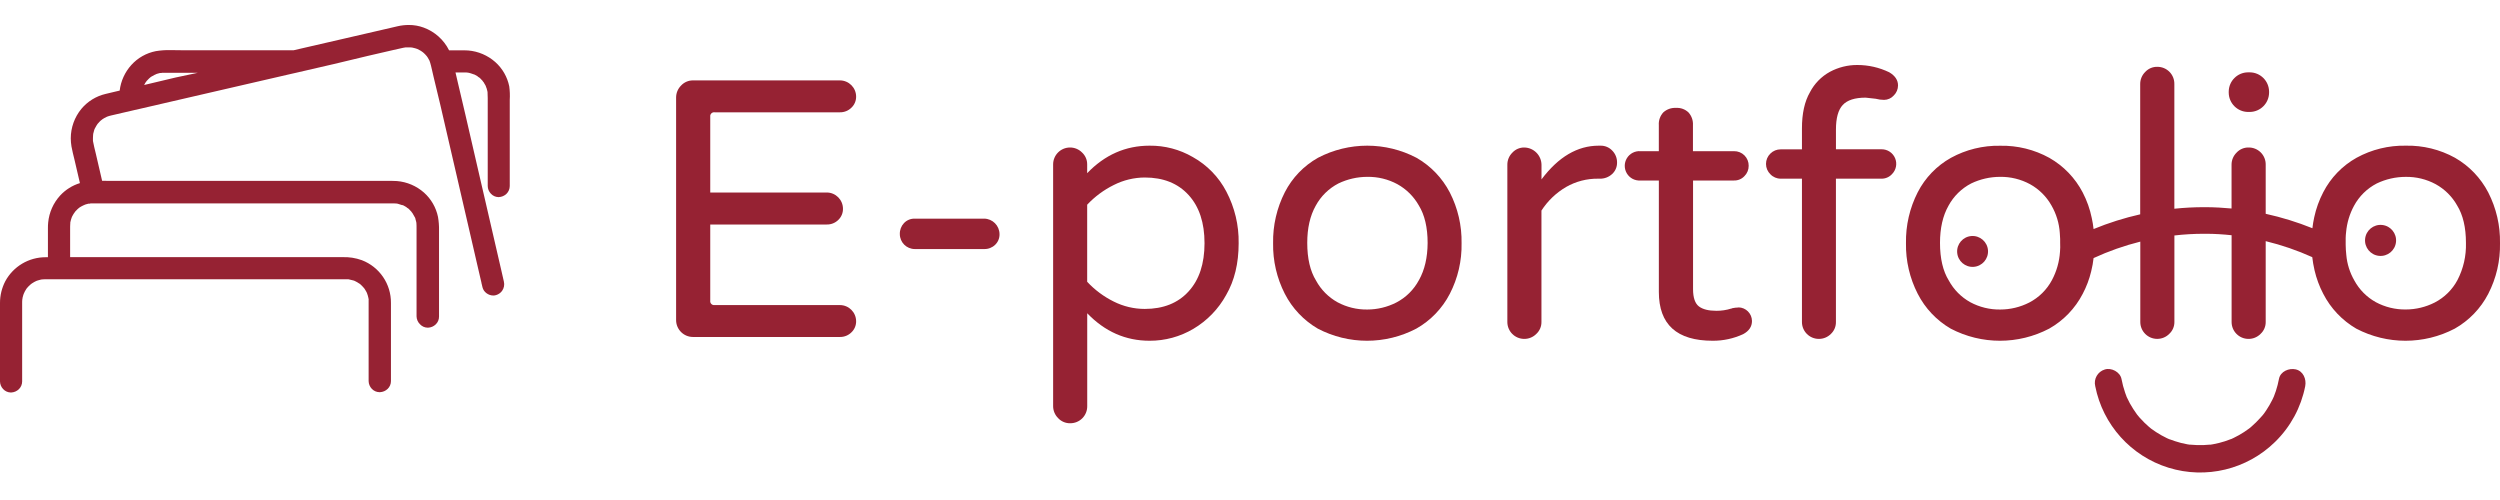
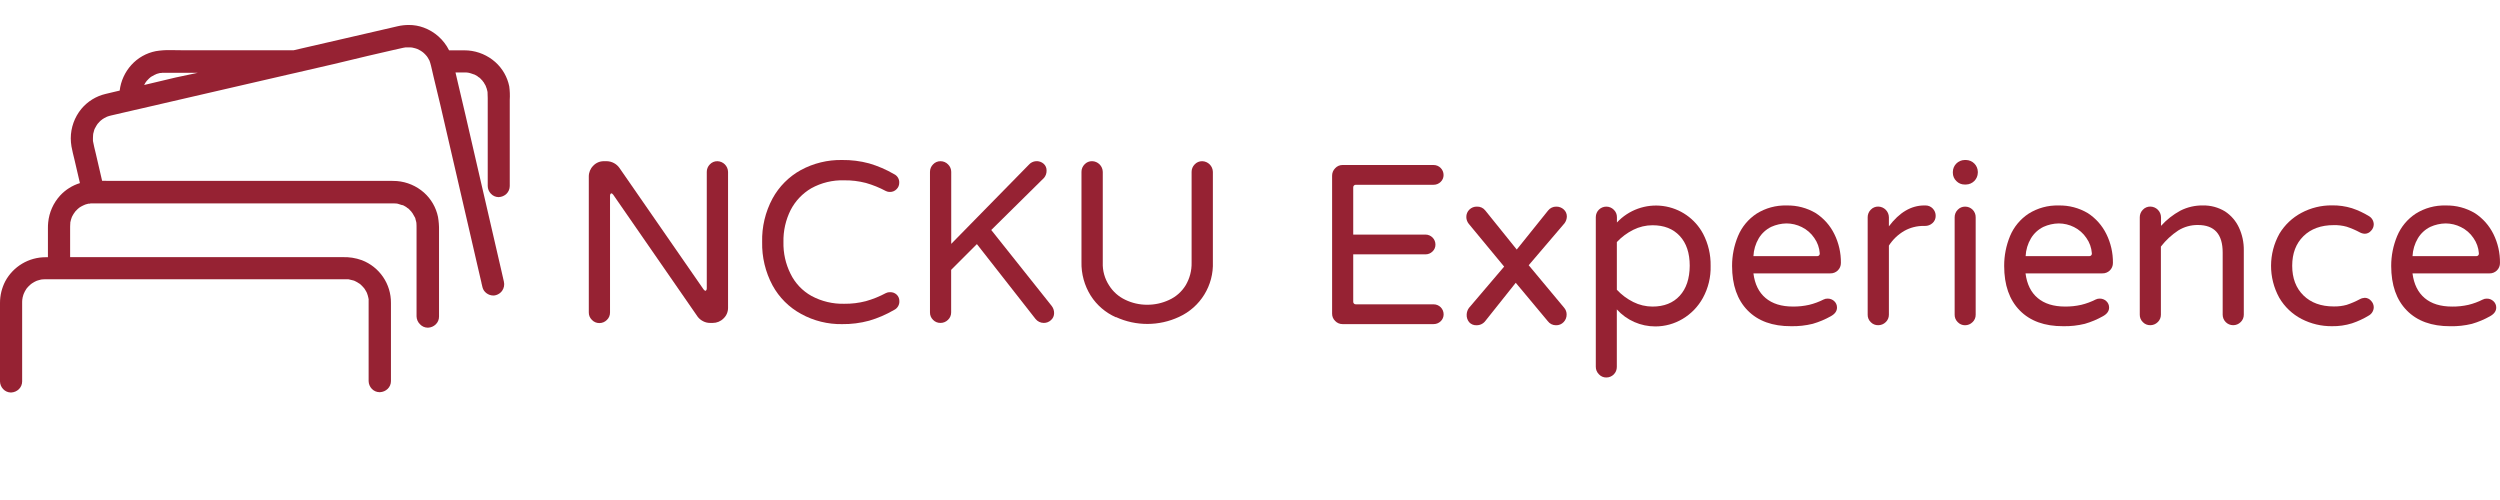
<svg xmlns="http://www.w3.org/2000/svg" id="圖層_1" data-name="圖層 1" viewBox="0 0 1000 200">
  <defs>
    <style>.cls-1{fill:#962233;}</style>
  </defs>
-   <path class="cls-1" d="M285.86,44.92H336a6.36,6.36,0,0,0,4.55-1.83,6,6,0,0,0,1.9-4.47A6.5,6.5,0,0,0,336,32.16H277.2a6.4,6.4,0,0,0-4.76,2.05,6.76,6.76,0,0,0-2,4.84v89a6.76,6.76,0,0,0,6.74,6.74H336a6.36,6.36,0,0,0,4.55-1.83,6,6,0,0,0,1.9-4.48,6.5,6.5,0,0,0-6.45-6.45H285.86a1.55,1.55,0,0,1-1.76-1.76V89.8h46.64A6.32,6.32,0,0,0,335.28,88a6,6,0,0,0,1.91-4.47A6.52,6.52,0,0,0,330.74,77H284.1V46.68A1.55,1.55,0,0,1,285.86,44.92Z" />
-   <path class="cls-1" d="M393.66,87.46H365.94a5.72,5.72,0,0,0-4.33,1.76,6.12,6.12,0,0,0-1.68,4.4,6,6,0,0,0,6,6h27.72a6.08,6.08,0,0,0,4.4-1.69,5.72,5.72,0,0,0,1.76-4.32,6.25,6.25,0,0,0-6.16-6.16Z" />
-   <path class="cls-1" d="M477.12,62.82a33.7,33.7,0,0,0-17.31-4.55q-14.37,0-24.94,11V65.75A6.38,6.38,0,0,0,432.82,61,6.74,6.74,0,0,0,428,59a6.76,6.76,0,0,0-6.75,6.75v96.66a6.77,6.77,0,0,0,2,4.84A6.42,6.42,0,0,0,428,169.3a6.76,6.76,0,0,0,6.89-6.89V125.3q10.56,11,24.94,11a34.09,34.09,0,0,0,17.53-4.77A35.69,35.69,0,0,0,490.46,118q5-8.64,5-20.68a42.9,42.9,0,0,0-4.91-20.68A33.53,33.53,0,0,0,477.12,62.82Zm-1.69,53.75q-6.37,7-17.53,7a27.59,27.59,0,0,1-12.39-2.94,36.89,36.89,0,0,1-10.64-7.92V81.88A37.26,37.26,0,0,1,445.51,74,27.71,27.71,0,0,1,457.9,71q11.14,0,17.53,7t6.38,19.28Q481.81,109.61,475.43,116.57Z" />
-   <path class="cls-1" d="M566.59,63.11a42.49,42.49,0,0,0-39.39,0A33.12,33.12,0,0,0,513.93,76.9a43.19,43.19,0,0,0-4.69,20.38,42.88,42.88,0,0,0,4.69,20.24,34.19,34.19,0,0,0,13.2,13.94,42.47,42.47,0,0,0,39.38,0,33.8,33.8,0,0,0,13.42-13.94,42.32,42.32,0,0,0,4.7-20.24A42.8,42.8,0,0,0,579.93,77,34.05,34.05,0,0,0,566.59,63.11Zm1,48.91a21.53,21.53,0,0,1-9.09,9,25.6,25.6,0,0,1-11.59,2.79A24.51,24.51,0,0,1,535,120.9a21.8,21.8,0,0,1-8.58-8.66q-3.52-5.71-3.52-15.1,0-8.81,3.37-14.82a21.64,21.64,0,0,1,9.1-8.94,26.71,26.71,0,0,1,11.58-2.64,24.44,24.44,0,0,1,12,2.93,22.19,22.19,0,0,1,8.58,8.51q3.51,5.71,3.52,15Q571,105.93,567.61,112Z" />
-   <path class="cls-1" d="M640.22,58.27h-.74q-12.76,0-22.88,13.49V65.9a7,7,0,0,0-6.89-6.9,6.39,6.39,0,0,0-4.77,2.06,6.74,6.74,0,0,0-2,4.84v62.92a6.76,6.76,0,0,0,6.75,6.74,6.72,6.72,0,0,0,4.84-2,6.36,6.36,0,0,0,2.05-4.76V84.23a29.39,29.39,0,0,1,9.9-9.46,25.18,25.18,0,0,1,12.69-3.3h.73a7,7,0,0,0,4.92-1.83,6.05,6.05,0,0,0,2-4.62,6.64,6.64,0,0,0-1.91-4.77A6.26,6.26,0,0,0,640.22,58.27Z" />
-   <path class="cls-1" d="M695.36,123a13.51,13.51,0,0,0-2.49.29.6.6,0,0,1-.44.15,19.27,19.27,0,0,1-5.87.88c-3.13,0-5.47-.59-7-1.76s-2.34-3.47-2.34-6.89V72.2H693.6a5.51,5.51,0,0,0,4.18-1.76,5.72,5.72,0,0,0,1.69-4.1,5.77,5.77,0,0,0-5.87-5.87H677.18V50.06A7,7,0,0,0,675.42,45a6.58,6.58,0,0,0-5-1.84,7,7,0,0,0-5.06,1.76,6.81,6.81,0,0,0-1.83,5.14V60.47H656.2a5.88,5.88,0,1,0,0,11.73h7.34v44.59q0,19.52,21.56,19.51a28.68,28.68,0,0,0,12.17-2.64q3.53-1.91,3.52-5.28a5.5,5.5,0,0,0-5.43-5.43Z" />
-   <path class="cls-1" d="M737.09,42q2.71-2.94,9.17-2.94l4,.44a13.6,13.6,0,0,0,3.37.45,5.23,5.23,0,0,0,3.89-1.77,5.59,5.59,0,0,0,1.69-4c0-2.14-1.18-3.9-3.52-5.27A29.31,29.31,0,0,0,742.89,26,22.84,22.84,0,0,0,732,28.71a19.54,19.54,0,0,0-8,8.15q-3.23,5.56-3.22,14.52v8.36h-8.51a5.79,5.79,0,0,0-4.11,1.68,5.76,5.76,0,0,0,0,8.29,5.67,5.67,0,0,0,4.11,1.76h8.51v57.35a6.76,6.76,0,0,0,6.74,6.74,6.74,6.74,0,0,0,4.85-2,6.4,6.4,0,0,0,2-4.76V71.47h18.19a5.58,5.58,0,0,0,4.18-1.76,5.83,5.83,0,0,0-4.18-10H734.38V51.82Q734.38,44.92,737.09,42Z" />
-   <path class="cls-1" d="M899.09,44.78H900a7.79,7.79,0,0,0,7.63-7.63v-.59A7.77,7.77,0,0,0,900,28.94h-.88a7.77,7.77,0,0,0-7.63,7.62v.59a7.79,7.79,0,0,0,7.63,7.63Z" />
-   <path class="cls-1" d="M995.31,77A34,34,0,0,0,982,63.11a39,39,0,0,0-19.65-4.84,39.41,39.41,0,0,0-19.73,4.84A33.14,33.14,0,0,0,929.3,76.9a39.74,39.74,0,0,0-3.61,10c-.15.72-.3,1.44-.42,2.18s-.22,1.46-.31,2.21a117.2,117.2,0,0,0-18.68-5.77V65.9a6.76,6.76,0,0,0-6.9-6.9,6.37,6.37,0,0,0-4.76,2.06,6.74,6.74,0,0,0-2,4.84V83.4c-3.26-.31-6.64-.5-10.15-.53h-.89a114.94,114.94,0,0,0-11.84.62V33.63a6.76,6.76,0,0,0-6.9-6.9,6.37,6.37,0,0,0-4.76,2.06,6.74,6.74,0,0,0-2,4.84v52.1a116.54,116.54,0,0,0-18.65,5.89c-.08-.75-.18-1.48-.3-2.21s-.26-1.47-.42-2.19A39.19,39.19,0,0,0,833.09,77a34,34,0,0,0-13.35-13.86,39,39,0,0,0-19.65-4.84,39.41,39.41,0,0,0-19.73,4.84A33.06,33.06,0,0,0,767.09,76.9a43.08,43.08,0,0,0-4.7,20.38,42.76,42.76,0,0,0,4.7,20.24,34.06,34.06,0,0,0,13.2,13.94,42.47,42.47,0,0,0,39.38,0,33.86,33.86,0,0,0,13.42-13.94,38.18,38.18,0,0,0,3.39-9c.22-.89.41-1.79.58-2.71s.27-1.71.37-2.58a105.87,105.87,0,0,1,18.69-6.58v32.16a6.76,6.76,0,0,0,6.74,6.74,6.7,6.7,0,0,0,4.84-2,6.37,6.37,0,0,0,2.06-4.76V94.19a103.61,103.61,0,0,1,11.82-.68h.83c3.55,0,7,.24,10.23.58v34.73a6.76,6.76,0,0,0,6.74,6.74,6.7,6.7,0,0,0,4.84-2,6.37,6.37,0,0,0,2.06-4.76V96.46a105.73,105.73,0,0,1,18.63,6.4c.1.86.22,1.72.36,2.56s.33,1.79.54,2.67a39.46,39.46,0,0,0,3.49,9.43,34.15,34.15,0,0,0,13.21,13.94,42.47,42.47,0,0,0,39.38,0,33.86,33.86,0,0,0,13.42-13.94A42.31,42.31,0,0,0,1000,97.28,42.79,42.79,0,0,0,995.31,77ZM824,100.72a28,28,0,0,1-3.21,11.3,21.5,21.5,0,0,1-9.1,9,25.53,25.53,0,0,1-11.58,2.79,24.55,24.55,0,0,1-12-2.93,21.8,21.8,0,0,1-8.58-8.66Q776,106.53,776,97.14q0-8.81,3.38-14.82a21.62,21.62,0,0,1,9.09-8.94,26.75,26.75,0,0,1,11.59-2.64A24.4,24.4,0,0,1,812,73.67a22.06,22.06,0,0,1,8.58,8.51,25.33,25.33,0,0,1,3.34,11c.07.78.12,1.58.14,2.4,0,.25,0,.5,0,.75s0,.5,0,.76C824.14,98.37,824.08,99.56,824,100.72ZM983,112a21.5,21.5,0,0,1-9.1,9,25.56,25.56,0,0,1-11.58,2.79,24.55,24.55,0,0,1-12-2.93,21.8,21.8,0,0,1-8.58-8.66A24.88,24.88,0,0,1,938.52,102a41.29,41.29,0,0,1-.25-4.13c0-.24,0-.47,0-.72,0-.66,0-1.3,0-1.93,0-.81.09-1.61.17-2.38a27.11,27.11,0,0,1,3.16-10.51,21.56,21.56,0,0,1,9.09-8.94,26.75,26.75,0,0,1,11.59-2.64,24.4,24.4,0,0,1,12,2.93,22.06,22.06,0,0,1,8.58,8.51q3.52,5.71,3.52,15A30.39,30.39,0,0,1,983,112Z" />
-   <path class="cls-1" d="M850.7,158.76h0a2.58,2.58,0,0,0-.17-.41l0,.07C850.61,158.53,850.66,158.65,850.7,158.76Z" />
-   <path class="cls-1" d="M918.29,147.75c-2.69-.61-6.13.81-6.7,3.8a38.26,38.26,0,0,1-1.23,4.82c-.23.71-.5,1.4-.76,2.09l-.12.3c-.18.39-.37.79-.56,1.18a37.81,37.81,0,0,1-2.42,4.18c-.24.36-.48.71-.73,1.06l-.33.44-.4.5q-.46.57-1,1.11a37.06,37.06,0,0,1-3.4,3.35l-.84.71-.27.2c-.63.45-1.25.9-1.89,1.32a37.13,37.13,0,0,1-4.17,2.35l-1,.47-.07,0c-.81.3-1.61.61-2.44.88a36.45,36.45,0,0,1-4.71,1.18l-1,.17-.37,0c-.82.08-1.65.14-2.48.17a37.77,37.77,0,0,1-5-.15l-.42,0c-.31-.06-.65-.09-.95-.14-.86-.16-1.72-.34-2.57-.55a46.65,46.65,0,0,1-4.61-1.48l-.09,0-1-.45c-.77-.37-1.54-.76-2.29-1.19a40.25,40.25,0,0,1-4-2.6h0l0,0-.85-.7q-1-.84-1.89-1.74c-.66-.64-1.29-1.31-1.9-2-.28-.32-.56-.65-.83-1l-.22-.27a44.82,44.82,0,0,1-2.85-4.45c-.45-.82-.86-1.65-1.25-2.5,0,.06,0,0-.11-.26l0-.08a1.51,1.51,0,0,0-.09-.18l.06.11c-.15-.42-.32-.84-.47-1.26a39.31,39.31,0,0,1-1.47-5.54c-.53-2.8-4.06-4.66-6.7-3.8a5.59,5.59,0,0,0-3.8,6.7A42.78,42.78,0,0,0,910,176.79a42.59,42.59,0,0,0,12.09-22.34C922.62,151.66,921.31,148.44,918.29,147.75ZM875.8,177.88Z" />
-   <circle class="cls-1" cx="789.03" cy="100.64" r="6.18" transform="translate(-5.15 56.19) rotate(-4.07)" />
-   <circle class="cls-1" cx="950.34" cy="100.64" r="6.18" transform="matrix(0.1, -1, 1, 0.1, 756.55, 1036.44)" />
  <polygon class="cls-1" points="2.14 112.45 2.14 112.45 2.14 112.45 2.14 112.45" />
  <path class="cls-1" d="M203.7,34.54h0a17.75,17.75,0,0,0-5.6-9.73,18.66,18.66,0,0,0-10.83-4.62c-.62-.06-1.23-.07-1.82-.07h-5.82a18.47,18.47,0,0,0-10.14-9.08,16.93,16.93,0,0,0-6-1.05,20.11,20.11,0,0,0-4.45.51l-1.46.34h0l-7.47,1.73-12.3,2.84L122.23,19l-4.76,1.1H72.78c-1.55,0-3.16-.06-4.79-.06a31.8,31.8,0,0,0-5.66.42A17.8,17.8,0,0,0,52.53,26a18.55,18.55,0,0,0-4.66,10.24l-1.44.33h0l-4.19,1h0a17.94,17.94,0,0,0-9.71,6h0a18.58,18.58,0,0,0-4.22,11.76,20,20,0,0,0,.28,3.26c.3,1.77.78,3.47,1.16,5.11l2,8.6c.08.32.15.63.22.94a17.93,17.93,0,0,0-7.94,5A18.62,18.62,0,0,0,19.27,89a22.1,22.1,0,0,0-.1,2.28c0,.75,0,1.48,0,2.19v9.42h-.93a18.32,18.32,0,0,0-16.12,9.59A18.83,18.83,0,0,0,0,121.23v31.33a4.53,4.53,0,0,0,1.25,3.06A4.23,4.23,0,0,0,4.3,157h.18a4.75,4.75,0,0,0,3.06-1.31,4.36,4.36,0,0,0,1.32-3.12V121.29c0-.52,0-1.05.07-1.61,0-.16.07-.32.1-.48H9c.09-.4.19-.78.31-1.16.05-.16.11-.32.17-.48.21-.4.34-.75.46-1s.36-.63.56-.93h0l.26-.37v0a13.1,13.1,0,0,1,1.58-1.58l.23-.16.14-.12h0c.32-.22.66-.42,1-.61s.53-.26.84-.42l.59-.2a10,10,0,0,1,1.07-.29l.54-.11h0c.47,0,.91-.07,1.33-.07H138.72a5.44,5.44,0,0,1,.57,0h.06a20.5,20.5,0,0,1,2.11.51l.4.15c.35.17.69.34,1,.52s.61.38.91.58l.05,0,.39.32a17.29,17.29,0,0,1,1.44,1.5h0l.3.43c.21.33.41.67.59,1l.23.47c.13.39.27.72.34,1a9.47,9.47,0,0,1,.27,1.08c0,.1,0,.22.07.35s0,.17,0,.22h0c0,.45,0,.91,0,1.39v31.22a4.58,4.58,0,0,0,1.25,3.06,4.25,4.25,0,0,0,3.06,1.37H152a4.72,4.72,0,0,0,3.06-1.31,4.28,4.28,0,0,0,1.32-3.12V121.19a18.13,18.13,0,0,0-11.65-17.12,20.59,20.59,0,0,0-7.8-1.21H28.05V91.72c0-.85,0-1.68.07-2.49,0-.09,0-.18,0-.25h0c.07-.36.16-.72.26-1.07h0c.09-.31.21-.63.33-1l.19-.41h0c.17-.32.34-.63.53-.94h0l.27-.37a4.21,4.21,0,0,0,.32-.47l.16-.2c.28-.31.57-.61.87-.89h0l.61-.52.39-.27h0c.4-.26.9-.49,1.45-.77l.08,0,.31-.17a3.81,3.81,0,0,1,.44-.15h0a10,10,0,0,1,1.07-.29h0a.71.71,0,0,1,.17,0h.09a1.84,1.84,0,0,0,.23,0l.37-.1.65,0H157.62c.33,0,.69,0,1.07.06l.45.09a16.8,16.8,0,0,1,1.62.51l.11,0,.36.09.36.18h0q.39.21.78.45h0a3.43,3.43,0,0,1,.31.21.47.47,0,0,0,.09.1l.16.13.32.17.35.31c.33.3.65.67,1,1.06l0,.05a.64.64,0,0,0,.1.13l.25.31.12.15,0,.06h0c.21.33.41.67.59,1h0l.18.35A1.63,1.63,0,0,0,166,87l.06.18a1,1,0,0,0,.09.17l0,0,0,.16a9.77,9.77,0,0,1,.29,1.06c0,.18.08.37.12.55h0v0c.06.75.06,1.52.06,2.32v35.1A4.54,4.54,0,0,0,168,129.7a4.21,4.21,0,0,0,3.06,1.37h.17a4.67,4.67,0,0,0,3.06-1.31,4.25,4.25,0,0,0,1.32-3.12V95c0-.93,0-1.87,0-2.83a28.38,28.38,0,0,0-.41-5.4,17.88,17.88,0,0,0-5.6-9.73,18.66,18.66,0,0,0-10.83-4.62c-.61,0-1.21-.06-1.8-.06H44.25c-1.11,0-2.25,0-3.41-.05l-2.55-11c-.39-1.68-.84-3.32-1.11-4.92h0c0-.24,0-.46,0-.66s0-.35,0-.52c0-.35,0-.7.05-1.05v-.18l.05-.27,0-.17a10.94,10.94,0,0,1,.37-1.39c0-.17.13-.35.2-.56l.06-.14c.21-.42.44-.84.69-1.24h0c.12-.2.25-.4.39-.59l.07-.1c.31-.36.61-.7.92-1a5.92,5.92,0,0,1,.45-.41h0l0,0,.09-.05a1,1,0,0,0,.17-.13l.2-.17.08-.06,0,0c.22-.15.46-.3.7-.44h0a11.35,11.35,0,0,1,1.05-.54l.14-.06c.26-.1.53-.19.8-.27h0c.29-.08.59-.16.91-.23h0l1.6-.37h0l2.7-.63h0l3.43-.79h0l1.45-.34h0l2-.45,10.32-2.39h0l15.53-3.59,17.32-4,17.64-4.07h0l2-.45h0l14.49-3.35h0l.36-.08h0L147,22.39h0l1.25-.29h0l8.66-2c1.49-.34,3-.69,4.44-1h0l.1,0h0l.33-.07h0l.48-.08.31,0h0c.28,0,.57,0,.85,0h.63l.62.05.1,0h0a11.69,11.69,0,0,1,1.3.31l.68.22h0l.21.08c.4.2.77.37,1.1.56l.6.38h0l.27.19.16.12.07.05.1.08.53.48.4.41h0c.19.22.39.43.57.65l0,0h0c.14.2.28.4.4.6a13.38,13.38,0,0,1,.71,1.28l0,.12.15.41h0l.05.14c.12.37.23.76.32,1.16.16.66.32,1.34.47,2s.38,1.63.56,2.44L176.14,42l3.63,15.71q1.69,7.28,3.37,14.56l.69,3q2,8.46,3.91,16.9,1.57,6.86,3.16,13.7l1.68,7.23c0,.25.11.49.16.73s.17.71.25,1.07a4.17,4.17,0,0,0,1.62,2.39,4.62,4.62,0,0,0,2.69.92,3.75,3.75,0,0,0,1.19-.19,4.65,4.65,0,0,0,2.33-1.65,4.55,4.55,0,0,0,.73-3.74c-.33-1.47-.67-2.93-1-4.39L197.9,96.76q-1.85-8-3.69-16l-1.83-7.9q-1.12-4.92-2.27-9.84-2-8.49-3.92-17L183,32.44c-.27-1.15-.54-2.3-.8-3.45h3.9c.34,0,.69,0,1.07.07l.46.08h0c.45.09,1,.31,1.61.51a2.82,2.82,0,0,0,.27.09l.2.05a3,3,0,0,1,.36.18c.27.14.53.29.78.44l.31.22.09.1.17.12.31.18.36.31h0c.32.29.64.67,1,1.06l0,.05.09.13.25.3.13.16,0,.05v0h0c.21.33.41.66.59,1l.18.36c0,.1.05.2.07.27l.06.18a1.26,1.26,0,0,0,.1.18l0,0a1.38,1.38,0,0,0,.06.16h0c.11.35.21.71.29,1.07,0,.18.08.36.11.54h0V37c.06.74.07,1.5.07,2.29V74.4a4.49,4.49,0,0,0,1.25,3.06,4.2,4.2,0,0,0,3,1.38h.17a4.71,4.71,0,0,0,3.07-1.3,4.37,4.37,0,0,0,1.32-3.13V42.76c0-.93,0-1.87,0-2.82A27.59,27.59,0,0,0,203.7,34.54ZM58,33.33c0-.07.14-.2.26-.36a5.41,5.41,0,0,0,.32-.47l.16-.2a10.7,10.7,0,0,1,.88-.9h0c.17-.16.38-.33.61-.53l.39-.26h0a15.19,15.19,0,0,1,1.44-.78l.09,0,.31-.18.43-.15h0c.36-.11.71-.21,1.07-.29l.18,0h.08a1,1,0,0,0,.24,0l.36-.09c.22,0,.44,0,.66,0H79.12L70.25,31,57.65,34c.11-.21.22-.41.35-.62Z" />
+   <path class="cls-1" d="M534.07,128.39a4,4,0,0,1-1.23-2.95V70.29a4.16,4.16,0,0,1,1.23-3A3.93,3.93,0,0,1,537,66h36.43a4,4,0,0,1,4,4,3.71,3.71,0,0,1-1.18,2.77,3.93,3.93,0,0,1-2.82,1.14H542.38A1,1,0,0,0,541.29,75V93.83h28.89a4,4,0,0,1,4,4,3.71,3.71,0,0,1-1.18,2.77,3.93,3.93,0,0,1-2.82,1.14H541.29v18.9a1,1,0,0,0,1.09,1.09h31.07a4,4,0,0,1,4,4,3.75,3.75,0,0,1-1.18,2.78,4,4,0,0,1-2.82,1.13H537A4,4,0,0,1,534.07,128.39Z" />
+   <path class="cls-1" d="M587.67,128.89a4.44,4.44,0,0,1-1-3.08,4.83,4.83,0,0,1,.91-2.64l14.08-16.53L587.53,89.56a4.38,4.38,0,0,1-1-2.73,4,4,0,0,1,1.23-3,4.13,4.13,0,0,1,3-1.18,4,4,0,0,1,3.36,1.55L606.7,99.82,619.24,84.2a4.05,4.05,0,0,1,3.27-1.55,4.28,4.28,0,0,1,3,1.14,3.72,3.72,0,0,1,1.23,2.86,4.72,4.72,0,0,1-.91,2.63l-14.35,16.81,14.17,17a4.09,4.09,0,0,1,1,2.73,4.26,4.26,0,0,1-1.18,3,4,4,0,0,1-3.09,1.28,4,4,0,0,1-3.27-1.64l-12.81-15.35-12.08,15.17a4.34,4.34,0,0,1-3.64,1.82A3.72,3.72,0,0,1,587.67,128.89Z" />
+   <path class="cls-1" d="M639.55,149.7a4.18,4.18,0,0,1-1.23-3V86.83a4.2,4.2,0,0,1,4.18-4.18,4.18,4.18,0,0,1,3,1.23,4,4,0,0,1,1.27,3V89a21.37,21.37,0,0,1,34.48,4.54,26.64,26.64,0,0,1,3,12.81,25.21,25.21,0,0,1-3.09,12.81,22.15,22.15,0,0,1-8.13,8.41,21.2,21.2,0,0,1-10.86,3,20.72,20.72,0,0,1-15.44-6.81v23A4.19,4.19,0,0,1,642.5,151,3.93,3.93,0,0,1,639.55,149.7Zm32.34-31.39q3.95-4.32,4-12c0-5.08-1.32-9.07-4-11.94S665.63,90.1,661,90.1a17.2,17.2,0,0,0-7.68,1.82,23.11,23.11,0,0,0-6.58,4.9V115.9a23,23,0,0,0,6.58,4.91,17.2,17.2,0,0,0,7.68,1.82Q667.93,122.63,671.89,118.31Z" />
+   <path class="cls-1" d="M699.05,124.17q-6.22-6.36-6.22-17.81a31,31,0,0,1,2.36-11.9,19.84,19.84,0,0,1,7.45-9,21.41,21.41,0,0,1,12-3.27,21.81,21.81,0,0,1,11.72,3.09,21,21,0,0,1,7.36,8.31,25.29,25.29,0,0,1,2.64,11.58,4.12,4.12,0,0,1-4.27,4.18H701.37q.81,6.45,4.86,9.86t10.95,3.41a27.73,27.73,0,0,0,6.49-.69,26.48,26.48,0,0,0,5.77-2.13,3.32,3.32,0,0,1,1.64-.36,3.75,3.75,0,0,1,2.59,1,3.4,3.4,0,0,1,1.13,2.59c0,1.39-.81,2.54-2.45,3.45a34.11,34.11,0,0,1-7.27,3.05,33.27,33.27,0,0,1-8.63.95Q705.28,130.53,699.05,124.17Zm28.85-22.89a12,12,0,0,0-2.18-6.09,12.88,12.88,0,0,0-5-4.36,13.75,13.75,0,0,0-6.14-1.46,15.39,15.39,0,0,0-6.08,1.37,12,12,0,0,0-5,4.58,15.43,15.43,0,0,0-2.13,7.14h25.44A1,1,0,0,0,727.9,101.28Z" />
+   <path class="cls-1" d="M748.29,128.85a4,4,0,0,1-1.22-2.95v-39a4.21,4.21,0,0,1,1.22-3,4,4,0,0,1,3-1.27,4.34,4.34,0,0,1,4.27,4.27v3.63q6.27-8.35,14.17-8.35h.45a3.91,3.91,0,0,1,2.91,1.22,4.11,4.11,0,0,1,1.18,3A3.76,3.76,0,0,1,773,89.24a4.31,4.31,0,0,1-3,1.13h-.45a15.52,15.52,0,0,0-7.86,2,18.08,18.08,0,0,0-6.13,5.86V125.9a4,4,0,0,1-1.27,2.95,4.18,4.18,0,0,1-3,1.23A4,4,0,0,1,748.29,128.85Z" />
+   <path class="cls-1" d="M782.55,72.43a4.53,4.53,0,0,1-1.41-3.32v-.36A4.8,4.8,0,0,1,785.86,64h.55a4.8,4.8,0,0,1,4.72,4.72v.36a4.82,4.82,0,0,1-4.72,4.73h-.55A4.51,4.51,0,0,1,782.55,72.43Zm.54,56.42a4,4,0,0,1-1.23-2.95v-39a4.18,4.18,0,0,1,1.23-3A4,4,0,0,1,786,82.65a4.19,4.19,0,0,1,4.27,4.27v39a3.94,3.94,0,0,1-1.27,2.95,4.18,4.18,0,0,1-3,1.23A4,4,0,0,1,783.09,128.85Z" />
+   <path class="cls-1" d="M807.89,124.17q-6.23-6.36-6.22-17.81A31,31,0,0,1,804,94.46a19.84,19.84,0,0,1,7.45-9,21.41,21.41,0,0,1,12-3.27,21.81,21.81,0,0,1,11.72,3.09,21,21,0,0,1,7.36,8.31,25.29,25.29,0,0,1,2.64,11.58,4.12,4.12,0,0,1-4.27,4.18H810.21c.55,4.3,2.16,7.59,4.86,9.86s6.35,3.41,10.95,3.41a27.73,27.73,0,0,0,6.49-.69,26.48,26.48,0,0,0,5.77-2.13,3.32,3.32,0,0,1,1.64-.36,3.75,3.75,0,0,1,2.59,1,3.4,3.4,0,0,1,1.13,2.59c0,1.39-.81,2.54-2.45,3.45a34.11,34.11,0,0,1-7.27,3.05,33.27,33.27,0,0,1-8.63.95Q814.12,130.53,807.89,124.17Zm28.85-22.89a12,12,0,0,0-2.18-6.09,12.88,12.88,0,0,0-4.95-4.36,13.75,13.75,0,0,0-6.14-1.46,15.43,15.43,0,0,0-6.08,1.37,11.92,11.92,0,0,0-5,4.58,15.32,15.32,0,0,0-2.14,7.14h25.44A1,1,0,0,0,836.74,101.28Z" />
+   <path class="cls-1" d="M857.14,128.85a4,4,0,0,1-1.23-2.95v-39a4.18,4.18,0,0,1,1.23-3,4,4,0,0,1,3-1.27,4.34,4.34,0,0,1,4.27,4.27v3.45a29,29,0,0,1,7.72-6.08,19.22,19.22,0,0,1,9.09-2.09A16.36,16.36,0,0,1,890,84.56,15.49,15.49,0,0,1,895.57,91a20.8,20.8,0,0,1,1.95,9.08V125.9a4,4,0,0,1-1.27,2.95,4.18,4.18,0,0,1-3,1.23,4.2,4.2,0,0,1-4.18-4.18V101q0-11-9.9-11a14.57,14.57,0,0,0-7.86,2.18,28.68,28.68,0,0,0-6.95,6.45V125.9a4,4,0,0,1-1.27,2.95,4.18,4.18,0,0,1-3,1.23A4,4,0,0,1,857.14,128.85Z" />
+   <path class="cls-1" d="M920.69,127.62a22.17,22.17,0,0,1-9-8.54,26.41,26.41,0,0,1,.09-25.62,22.73,22.73,0,0,1,8.77-8.31,25.38,25.38,0,0,1,12.22-3,25.77,25.77,0,0,1,8,1.13,33.29,33.29,0,0,1,6.91,3.23,3.86,3.86,0,0,1,1.82,3.27,3.7,3.7,0,0,1-1.09,2.54,3.28,3.28,0,0,1-2.46,1.18,4.59,4.59,0,0,1-2-.54,32.78,32.78,0,0,0-5.27-2.27,17.73,17.73,0,0,0-5.17-.64q-7.63,0-12.13,4.41t-4.5,11.85q0,7.45,4.5,11.86t12.13,4.41a18.08,18.08,0,0,0,5.17-.64,32.78,32.78,0,0,0,5.27-2.27,4.62,4.62,0,0,1,2-.55,3.32,3.32,0,0,1,2.46,1.18,3.74,3.74,0,0,1,1.09,2.55,3.86,3.86,0,0,1-1.82,3.27,33.24,33.24,0,0,1-6.91,3.22,25.46,25.46,0,0,1-8,1.14A25.92,25.92,0,0,1,920.69,127.62Z" />
+   <path class="cls-1" d="M962.71,124.17q-6.23-6.36-6.23-17.81a31,31,0,0,1,2.36-11.9,19.84,19.84,0,0,1,7.45-9,21.42,21.42,0,0,1,12-3.27A21.86,21.86,0,0,1,990,85.29a21.17,21.17,0,0,1,7.36,8.31,25.41,25.41,0,0,1,2.63,11.58,4.12,4.12,0,0,1-4.27,4.18H965q.83,6.45,4.86,9.86t11,3.41a27.88,27.88,0,0,0,6.5-.69,26.68,26.68,0,0,0,5.77-2.13,3.25,3.25,0,0,1,1.63-.36,3.75,3.75,0,0,1,2.59,1,3.38,3.38,0,0,1,1.14,2.59q0,2.08-2.46,3.45a33.9,33.9,0,0,1-7.27,3.05,33.21,33.21,0,0,1-8.63.95Q968.93,130.53,962.71,124.17Zm28.84-22.89a12,12,0,0,0-2.18-6.09,12.81,12.81,0,0,0-5-4.36,13.71,13.71,0,0,0-6.13-1.46,15.44,15.44,0,0,0-6.09,1.37,11.92,11.92,0,0,0-5,4.58,15.43,15.43,0,0,0-2.14,7.14h25.44A1,1,0,0,0,991.55,101.28Z" />
+   <path class="cls-1" d="M236.75,127.94a4,4,0,0,1-1.23-3V70.59a6,6,0,0,1,1.77-4.29,5.75,5.75,0,0,1,4.24-1.82h1.18a6.37,6.37,0,0,1,5.1,2.74l33.62,48.55c.31.37.55.55.73.55s.24-.09.36-.27a1.1,1.1,0,0,0,.19-.64V68.76a4.18,4.18,0,0,1,1.23-3,4,4,0,0,1,3-1.28,4.37,4.37,0,0,1,4.28,4.28v54.39a5.75,5.75,0,0,1-1.82,4.24,6,6,0,0,1-4.28,1.78H284a5.93,5.93,0,0,1-2.78-.69,6.22,6.22,0,0,1-2.14-1.77l-33.8-48.84q-.45-.54-.72-.54c-.13,0-.25.09-.37.27a1.14,1.14,0,0,0-.18.64V125a4,4,0,0,1-1.28,3,4.18,4.18,0,0,1-3,1.23A4,4,0,0,1,236.75,127.94Z" />
+   <path class="cls-1" d="M320.52,125.61A28.51,28.51,0,0,1,309,114.13a35.12,35.12,0,0,1-4.14-17.31A34.91,34.91,0,0,1,309,79.42,28.64,28.64,0,0,1,320.38,68a33.41,33.41,0,0,1,16.44-4,39.84,39.84,0,0,1,10.84,1.36,44.92,44.92,0,0,1,9.94,4.28,3.62,3.62,0,0,1,2.09,3.56,3.47,3.47,0,0,1-1.05,2.46A3.55,3.55,0,0,1,356,76.78a3.35,3.35,0,0,1-1.64-.36,40.53,40.53,0,0,0-8-3.24,32.77,32.77,0,0,0-8.66-1.05,25.57,25.57,0,0,0-13.21,3.19,21.5,21.5,0,0,0-8.24,8.7,27.26,27.26,0,0,0-2.87,12.8,26.94,26.94,0,0,0,2.82,12.67,20.31,20.31,0,0,0,8.38,8.88,26.29,26.29,0,0,0,13.12,3.14,32.77,32.77,0,0,0,8.66-1.05,39.86,39.86,0,0,0,8-3.23,3.35,3.35,0,0,1,1.64-.36,3.66,3.66,0,0,1,2.69,1,3.43,3.43,0,0,1,1.05,2.51A3.72,3.72,0,0,1,357.6,124a44.45,44.45,0,0,1-9.94,4.28,39.44,39.44,0,0,1-10.84,1.37A32.82,32.82,0,0,1,320.52,125.61Z" />
+   <path class="cls-1" d="M373.22,127.94a4,4,0,0,1-1.23-3V68.76a4.18,4.18,0,0,1,1.23-3,4,4,0,0,1,3-1.28,4.15,4.15,0,0,1,3,1.28,4.1,4.1,0,0,1,1.27,3V97.55l31-31.61a4.2,4.2,0,0,1,6-.41,3.48,3.48,0,0,1,1.14,2.69,4.34,4.34,0,0,1-1,2.91L396.5,92l24.14,30.33a4.58,4.58,0,0,1,1,2.92,3.65,3.65,0,0,1-1.23,2.78,4.14,4.14,0,0,1-2.87,1.14,4.23,4.23,0,0,1-3.37-1.64L390.76,97.64l-10.3,10.3v17a4,4,0,0,1-1.27,3,4.22,4.22,0,0,1-3,1.23A4,4,0,0,1,373.22,127.94Z" />
+   <path class="cls-1" d="M446.33,126.89a22.89,22.89,0,0,1-10-8.57,24.31,24.31,0,0,1-3.74-13.57v-36a4.18,4.18,0,0,1,1.23-3,4,4,0,0,1,3-1.28,4.37,4.37,0,0,1,4.29,4.28V105a15.64,15.64,0,0,0,2.55,9.2,15.35,15.35,0,0,0,6.42,5.7,20,20,0,0,0,8.79,2,20.4,20.4,0,0,0,8.75-1.92,15.09,15.09,0,0,0,6.65-5.87,17,17,0,0,0,2.37-9.07V68.76a4.18,4.18,0,0,1,1.23-3,4,4,0,0,1,3-1.28,4.37,4.37,0,0,1,4.28,4.28v36a23.18,23.18,0,0,1-13.53,22,30,30,0,0,1-25.19.09Z" />
</svg>
